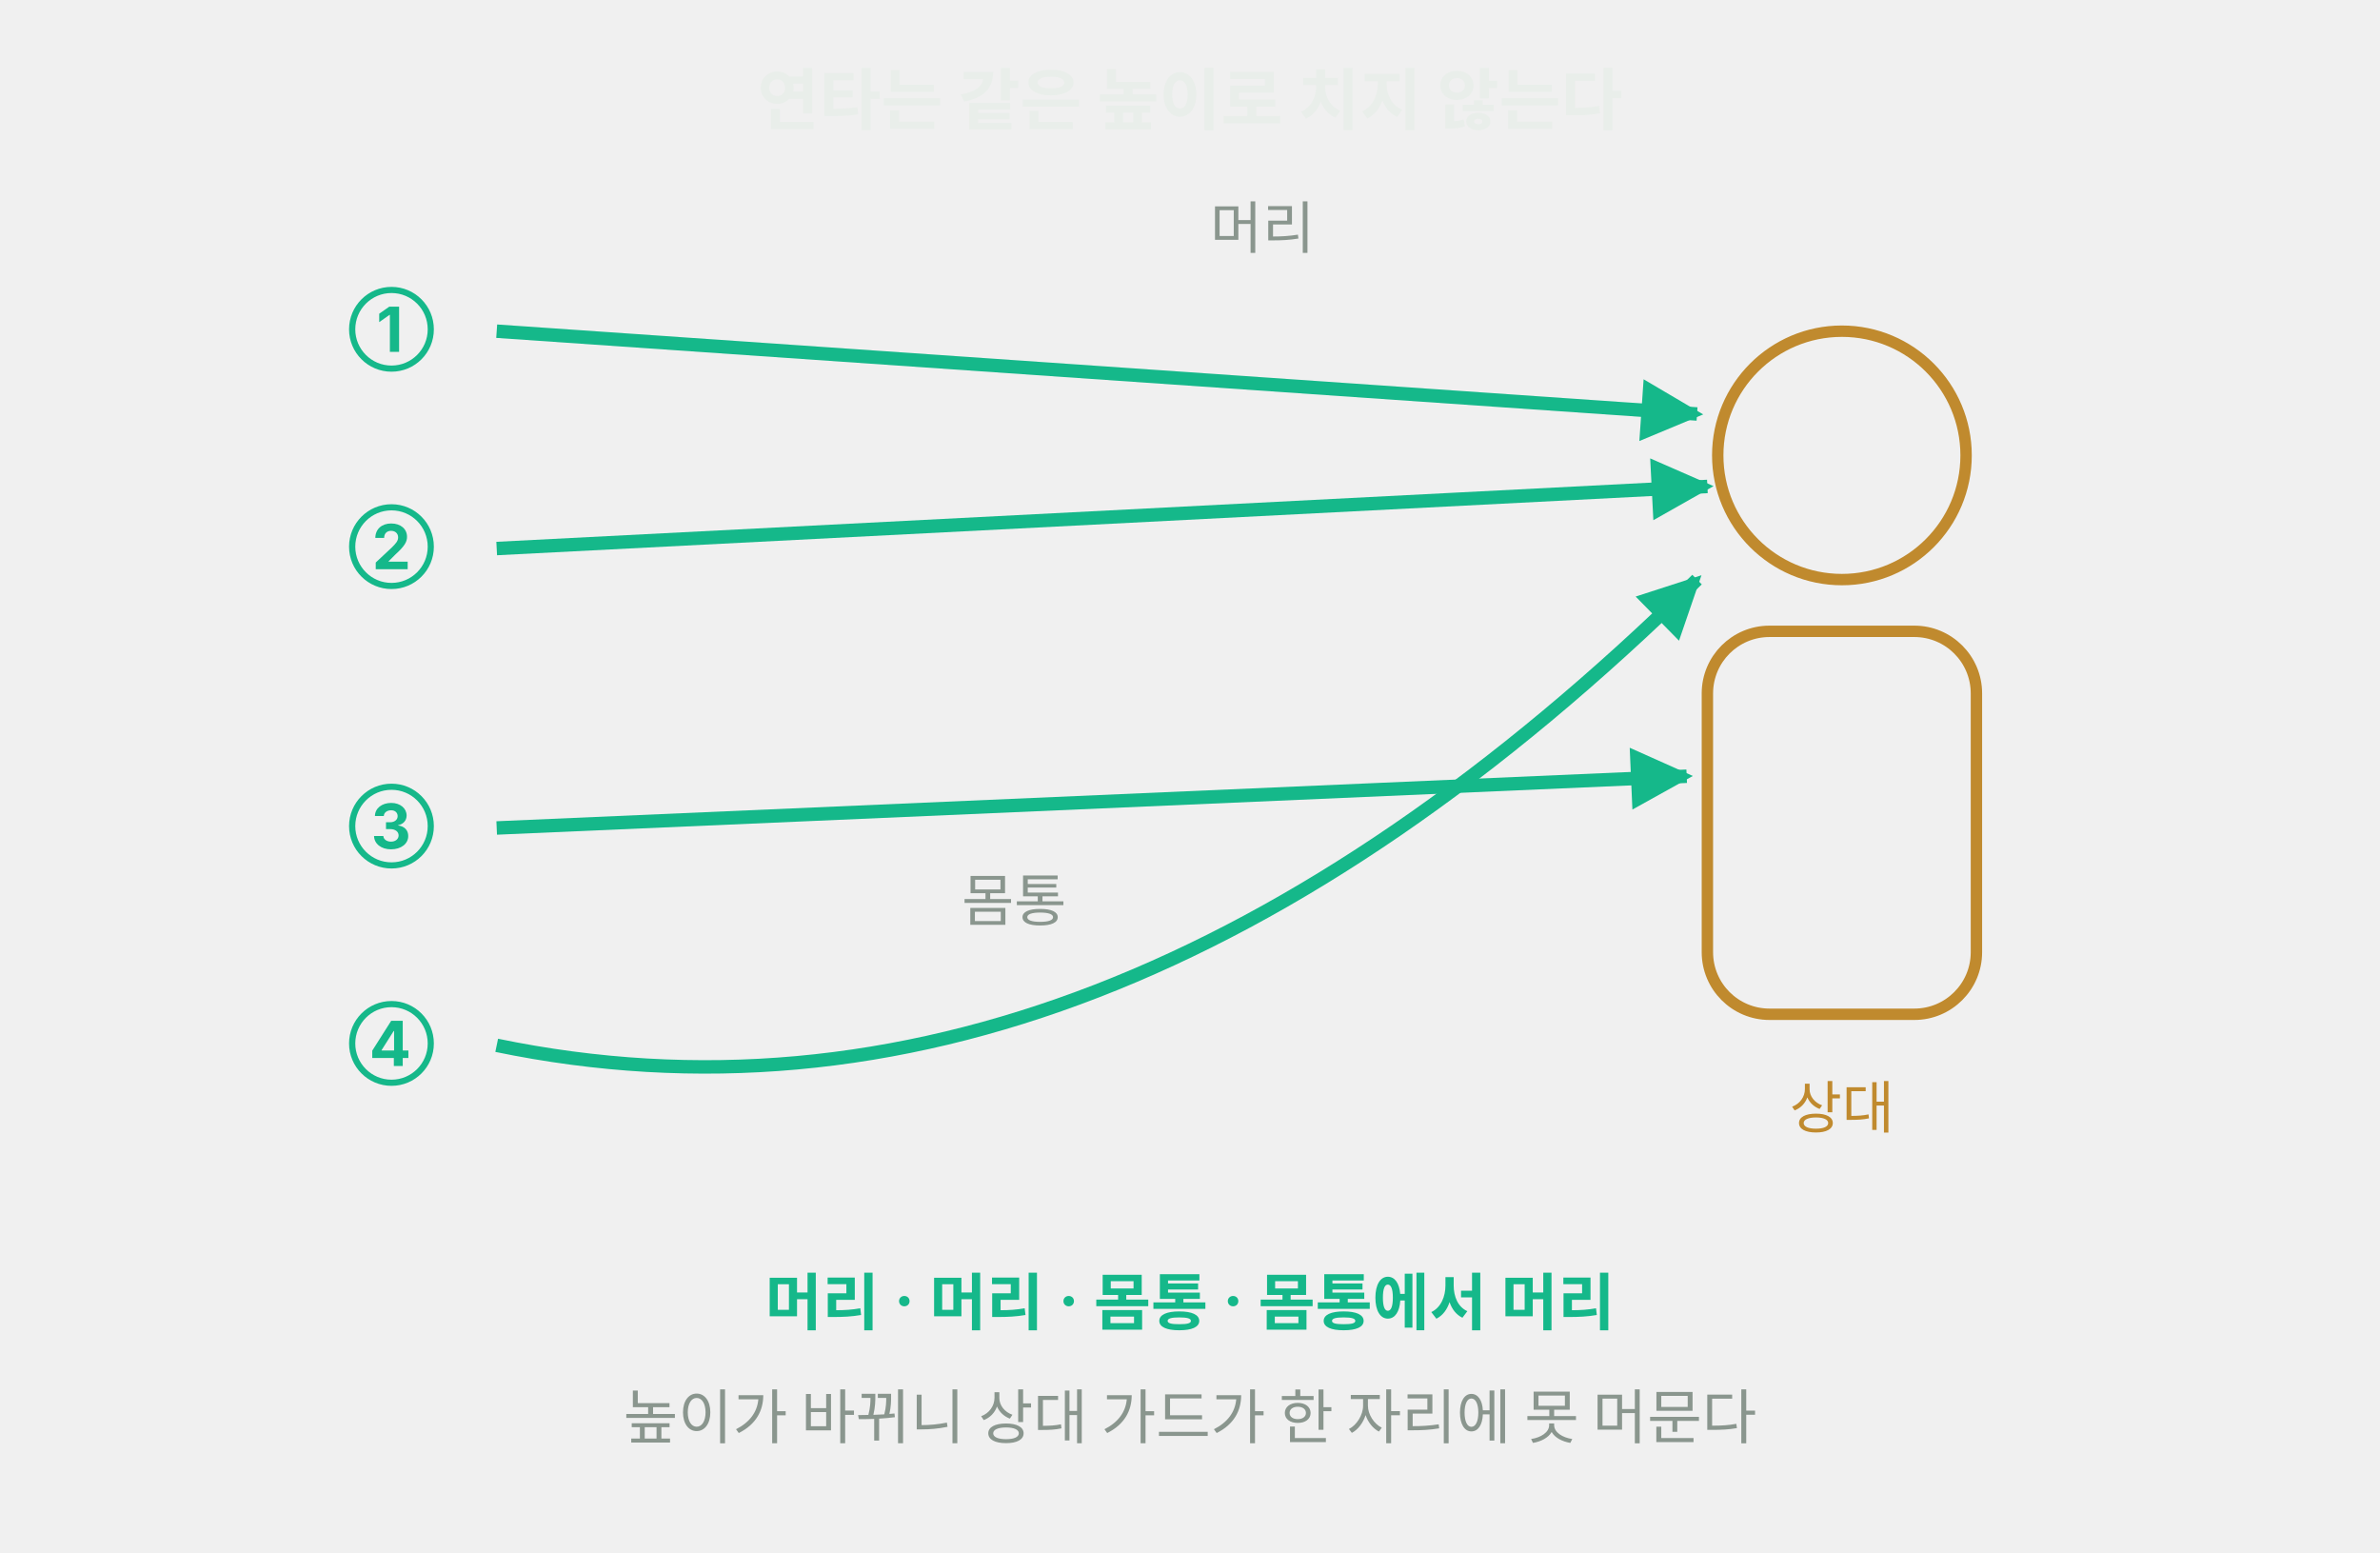
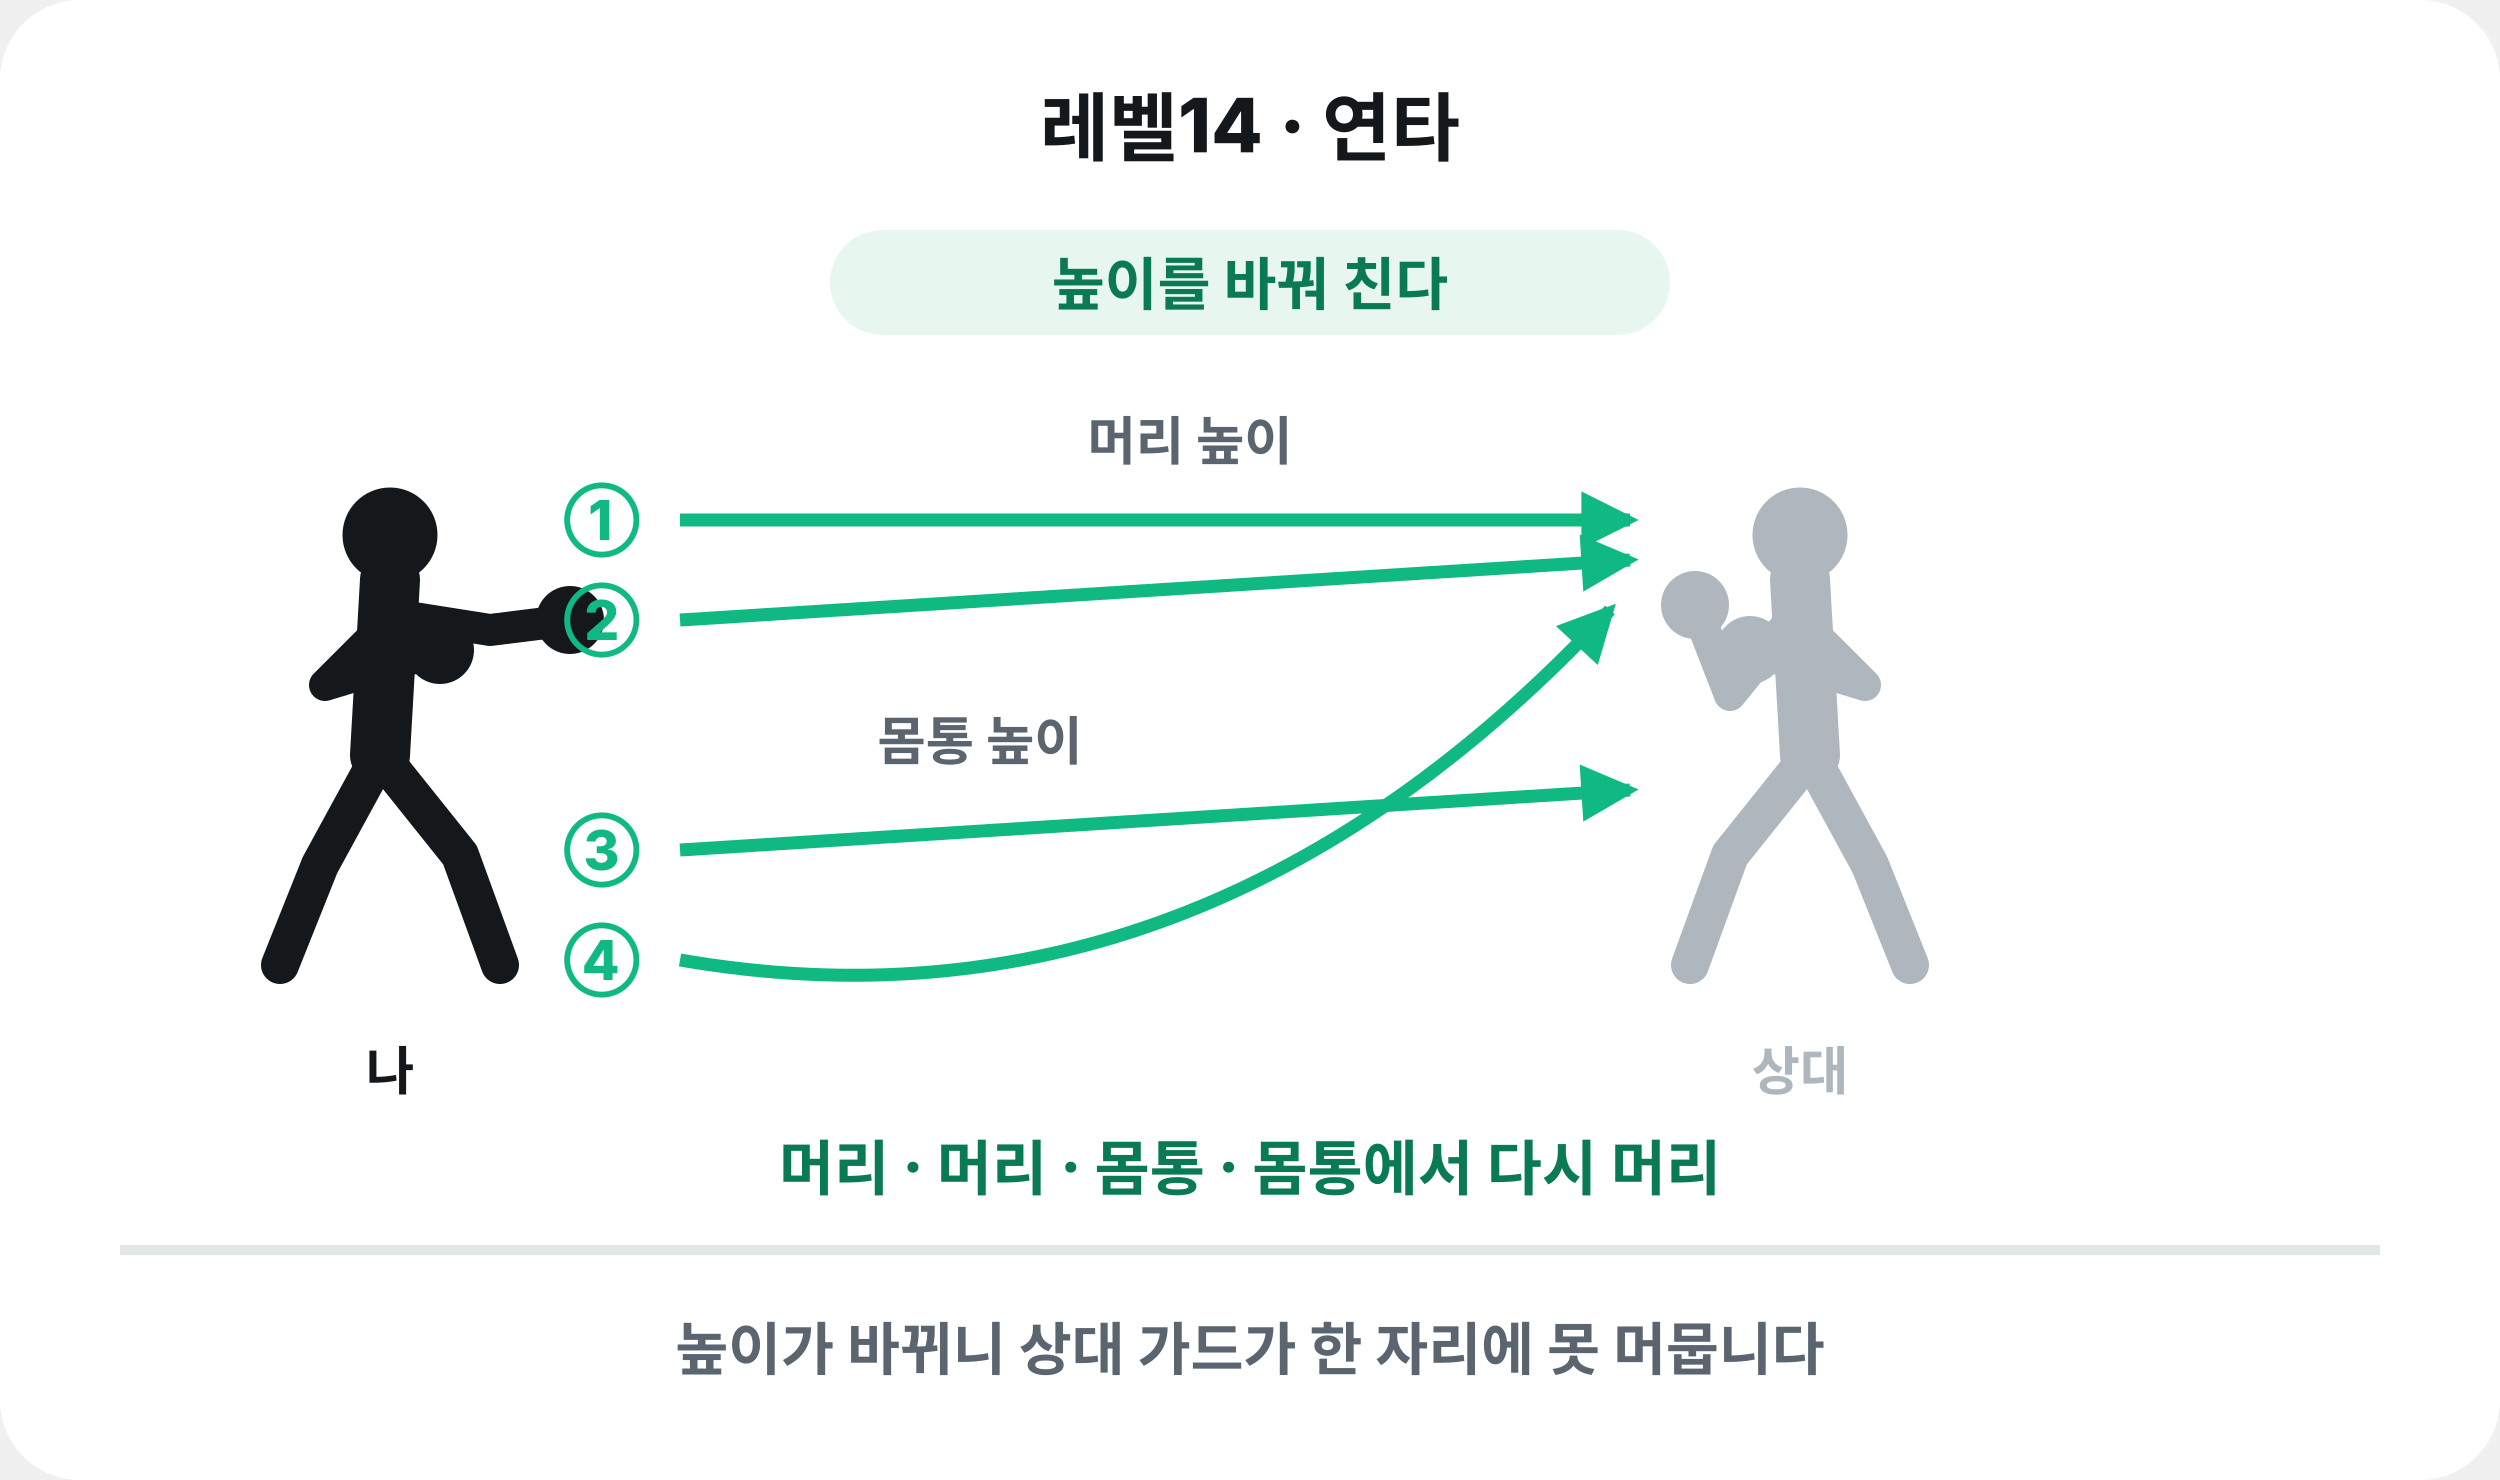
- <svg xmlns="http://www.w3.org/2000/svg" viewBox="0 0 460 300" role="img" font-family="'IBM Plex Sans KR', system-ui, -apple-system, 'Malgun Gothic', sans-serif" aria-label="네 방의 연타가 머리와 몸통 높이를 번갈아 오가며 서로 다른 각도로 들어간다.">
+ <svg xmlns="http://www.w3.org/2000/svg" viewBox="0 0 500 296" role="img" font-family="'Pretendard','IBM Plex Sans KR',system-ui,-apple-system,'Malgun Gothic',sans-serif" aria-label="네 방의 연타가 머리와 몸통 높이를 번갈아 오가며 들어간다.">
  <defs>
-     <marker id="k-m" viewBox="0 0 10 10" refX="9" refY="5" markerWidth="4.6" markerHeight="4.6" orient="auto-start-reverse">
-       <path d="M0,0 L10,5 L0,10 z" fill="var(--mint, #15B88A)" />
+     <marker id="k-m" viewBox="0 0 10 10" refX="8.5" refY="5" markerWidth="4.4" markerHeight="4.4" orient="auto-start-reverse">
+       <path d="M0,0 L10,5 L0,10 z" fill="#10B981" />
    </marker>
  </defs>
-   <text x="230" y="24" fill="var(--ink, #E9EEEA)" font-size="13" font-weight="700" text-anchor="middle">연타는 같은 높이로 치지 않는다</text>
-   <g stroke="var(--gold, #C08A2E)" fill="none" stroke-width="2.2">
-     <circle cx="356" cy="88" r="24" />
-     <rect x="330" y="122" width="52" height="74" rx="12" />
+   <rect x="0" y="0" width="500" height="296" rx="16" fill="#FFFFFF" />
+   <text x="250" y="31" fill="#15181B" font-size="15" font-weight="800" text-anchor="middle">레벨14 · 연타</text>
+   <rect x="166" y="46" width="168" height="21" rx="10.5" fill="#E7F7F0" />
+   <text x="250" y="61" fill="#0A7A55" font-size="11.5" font-weight="700" text-anchor="middle">높이를 바꿔 친다</text>
+   <g opacity="1">
+     <polyline points="79,123 65,137 88,130" fill="none" stroke="#15181B" stroke-width="6.4" stroke-linecap="round" stroke-linejoin="round" />
+     <circle cx="88" cy="130" r="6.8" fill="#15181B" />
+     <polyline points="76,151 64,173 56,193" fill="none" stroke="#15181B" stroke-width="7.6" stroke-linecap="round" stroke-linejoin="round" />
+     <polyline points="78,116 76,151" fill="none" stroke="#15181B" stroke-width="12" stroke-linecap="round" stroke-linejoin="round" />
+     <polyline points="76,151 92,171 100,193" fill="none" stroke="#15181B" stroke-width="7.6" stroke-linecap="round" stroke-linejoin="round" />
+     <circle cx="78" cy="107" r="9.5" fill="#15181B" />
+     <polyline points="79,123 98,126 114,124" fill="none" stroke="#15181B" stroke-width="6.4" stroke-linecap="round" stroke-linejoin="round" />
+     <circle cx="114" cy="124" r="6.8" fill="#15181B" />
  </g>
-   <text x="356" y="218" fill="var(--gold, #C08A2E)" font-size="11" font-weight="500" text-anchor="middle">상대</text>
-   <line x1="96" y1="64" x2="328" y2="80" stroke="var(--mint, #15B88A)" stroke-width="2.6" marker-end="url(#k-m)" />
-   <text x="84" y="68" fill="var(--mint, #15B88A)" font-size="12" font-weight="700" text-anchor="end">①</text>
-   <line x1="96" y1="106" x2="330" y2="94" stroke="var(--mint, #15B88A)" stroke-width="2.6" marker-end="url(#k-m)" />
-   <text x="84" y="110" fill="var(--mint, #15B88A)" font-size="12" font-weight="700" text-anchor="end">②</text>
-   <line x1="96" y1="160" x2="326" y2="150" stroke="var(--mint, #15B88A)" stroke-width="2.6" marker-end="url(#k-m)" />
-   <text x="84" y="164" fill="var(--mint, #15B88A)" font-size="12" font-weight="700" text-anchor="end">③</text>
-   <path d="M96,202 Q212,226 328,112" fill="none" stroke="var(--mint, #15B88A)" stroke-width="2.6" marker-end="url(#k-m)" />
-   <text x="84" y="206" fill="var(--mint, #15B88A)" font-size="12" font-weight="700" text-anchor="end">④</text>
-   <text x="244" y="48" fill="var(--ink-3, #8A968E)" font-size="11" font-weight="500" text-anchor="middle">머리</text>
-   <text x="196" y="178" fill="var(--ink-3, #8A968E)" font-size="11" font-weight="500" text-anchor="middle">몸통</text>
-   <text x="230" y="256" fill="var(--mint, #15B88A)" font-size="12" font-weight="700" text-anchor="middle">머리 · 머리 · 몸통 · 몸통에서 머리</text>
-   <text x="230" y="278" fill="var(--ink-3, #8A968E)" font-size="11.5" font-weight="500" text-anchor="middle">높이가 바뀌니 상대 가드가 한 자리에 못 머문다</text>
+   <g transform="translate(720,0) scale(-1,1)">
+     <g opacity="1">
+       <polyline points="361,123 347,137 370,130" fill="none" stroke="#AEB7BE" stroke-width="6.4" stroke-linecap="round" stroke-linejoin="round" />
+       <circle cx="370" cy="130" r="6.8" fill="#AEB7BE" />
+       <polyline points="358,151 346,173 338,193" fill="none" stroke="#AEB7BE" stroke-width="7.6" stroke-linecap="round" stroke-linejoin="round" />
+       <polyline points="360,116 358,151" fill="none" stroke="#AEB7BE" stroke-width="12" stroke-linecap="round" stroke-linejoin="round" />
+       <polyline points="358,151 374,171 382,193" fill="none" stroke="#AEB7BE" stroke-width="7.6" stroke-linecap="round" stroke-linejoin="round" />
+       <circle cx="360" cy="107" r="9.5" fill="#AEB7BE" />
+       <polyline points="361,123 374,139 381,121" fill="none" stroke="#AEB7BE" stroke-width="6.4" stroke-linecap="round" stroke-linejoin="round" />
+       <circle cx="381" cy="121" r="6.8" fill="#AEB7BE" />
+     </g>
+   </g>
+   <text x="78" y="218" fill="#15181B" font-size="10.5" font-weight="600" text-anchor="middle">나</text>
+   <text x="360" y="218" fill="#AEB7BE" font-size="10.5" font-weight="600" text-anchor="middle">상대</text>
+   <line x1="136" y1="104" x2="326" y2="104" stroke="#10B981" stroke-width="2.6" marker-end="url(#k-m)" />
+   <line x1="136" y1="124" x2="326" y2="112" stroke="#10B981" stroke-width="2.6" marker-end="url(#k-m)" />
+   <line x1="136" y1="170" x2="326" y2="158" stroke="#10B981" stroke-width="2.6" marker-end="url(#k-m)" />
+   <path d="M136,192 Q240,210 322,122" fill="none" stroke="#10B981" stroke-width="2.6" marker-end="url(#k-m)" />
+   <text x="128" y="108" fill="#10B981" font-size="11" font-weight="800" text-anchor="end">①</text>
+   <text x="128" y="128" fill="#10B981" font-size="11" font-weight="800" text-anchor="end">②</text>
+   <text x="128" y="174" fill="#10B981" font-size="11" font-weight="800" text-anchor="end">③</text>
+   <text x="128" y="196" fill="#10B981" font-size="11" font-weight="800" text-anchor="end">④</text>
+   <text x="238" y="92" fill="#5B6570" font-size="10.5" font-weight="600" text-anchor="middle">머리 높이</text>
+   <text x="196" y="152" fill="#5B6570" font-size="10.5" font-weight="600" text-anchor="middle">몸통 높이</text>
+   <text x="250" y="238" fill="#0A7A55" font-size="12" font-weight="800" text-anchor="middle">머리 · 머리 · 몸통 · 몸통에서 다시 머리</text>
+   <line x1="24" y1="250" x2="476" y2="250" stroke="#E3E7E4" stroke-width="2" />
+   <text x="250" y="274" fill="#5B6570" font-size="11.5" font-weight="700" text-anchor="middle">높이가 바뀌니 상대 가드가 한 자리에 못 머뭅니다</text>
</svg>
